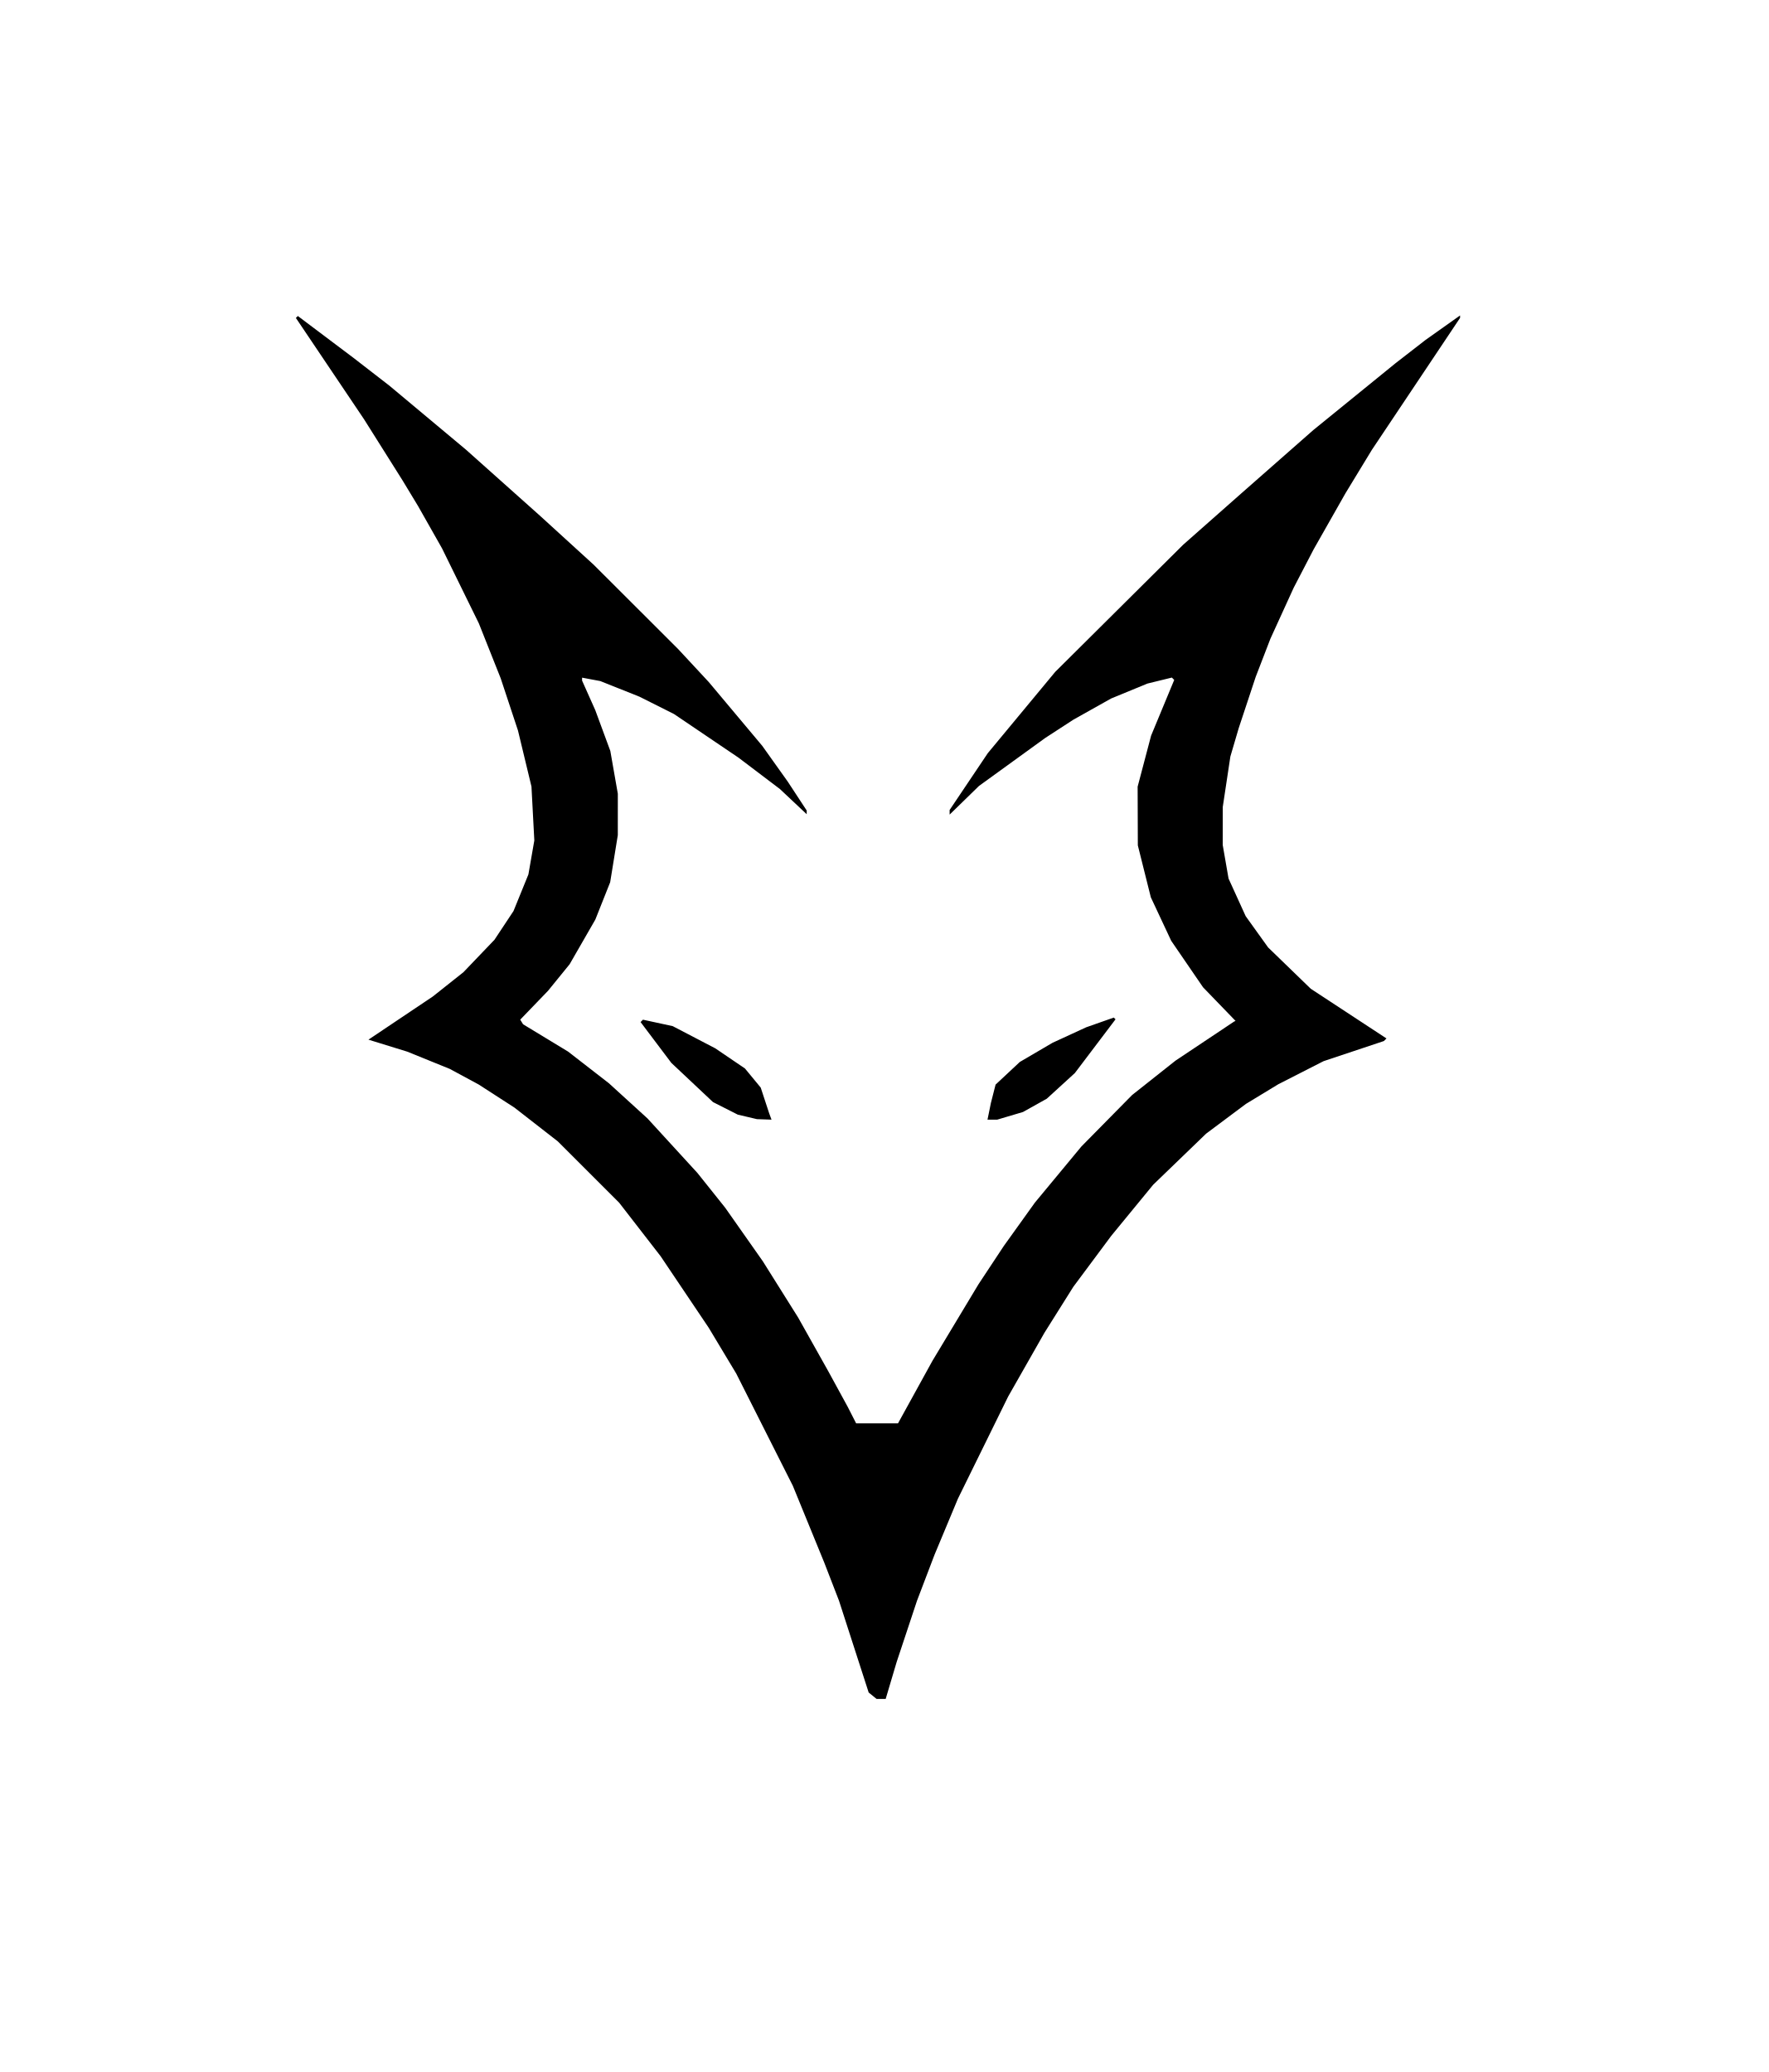
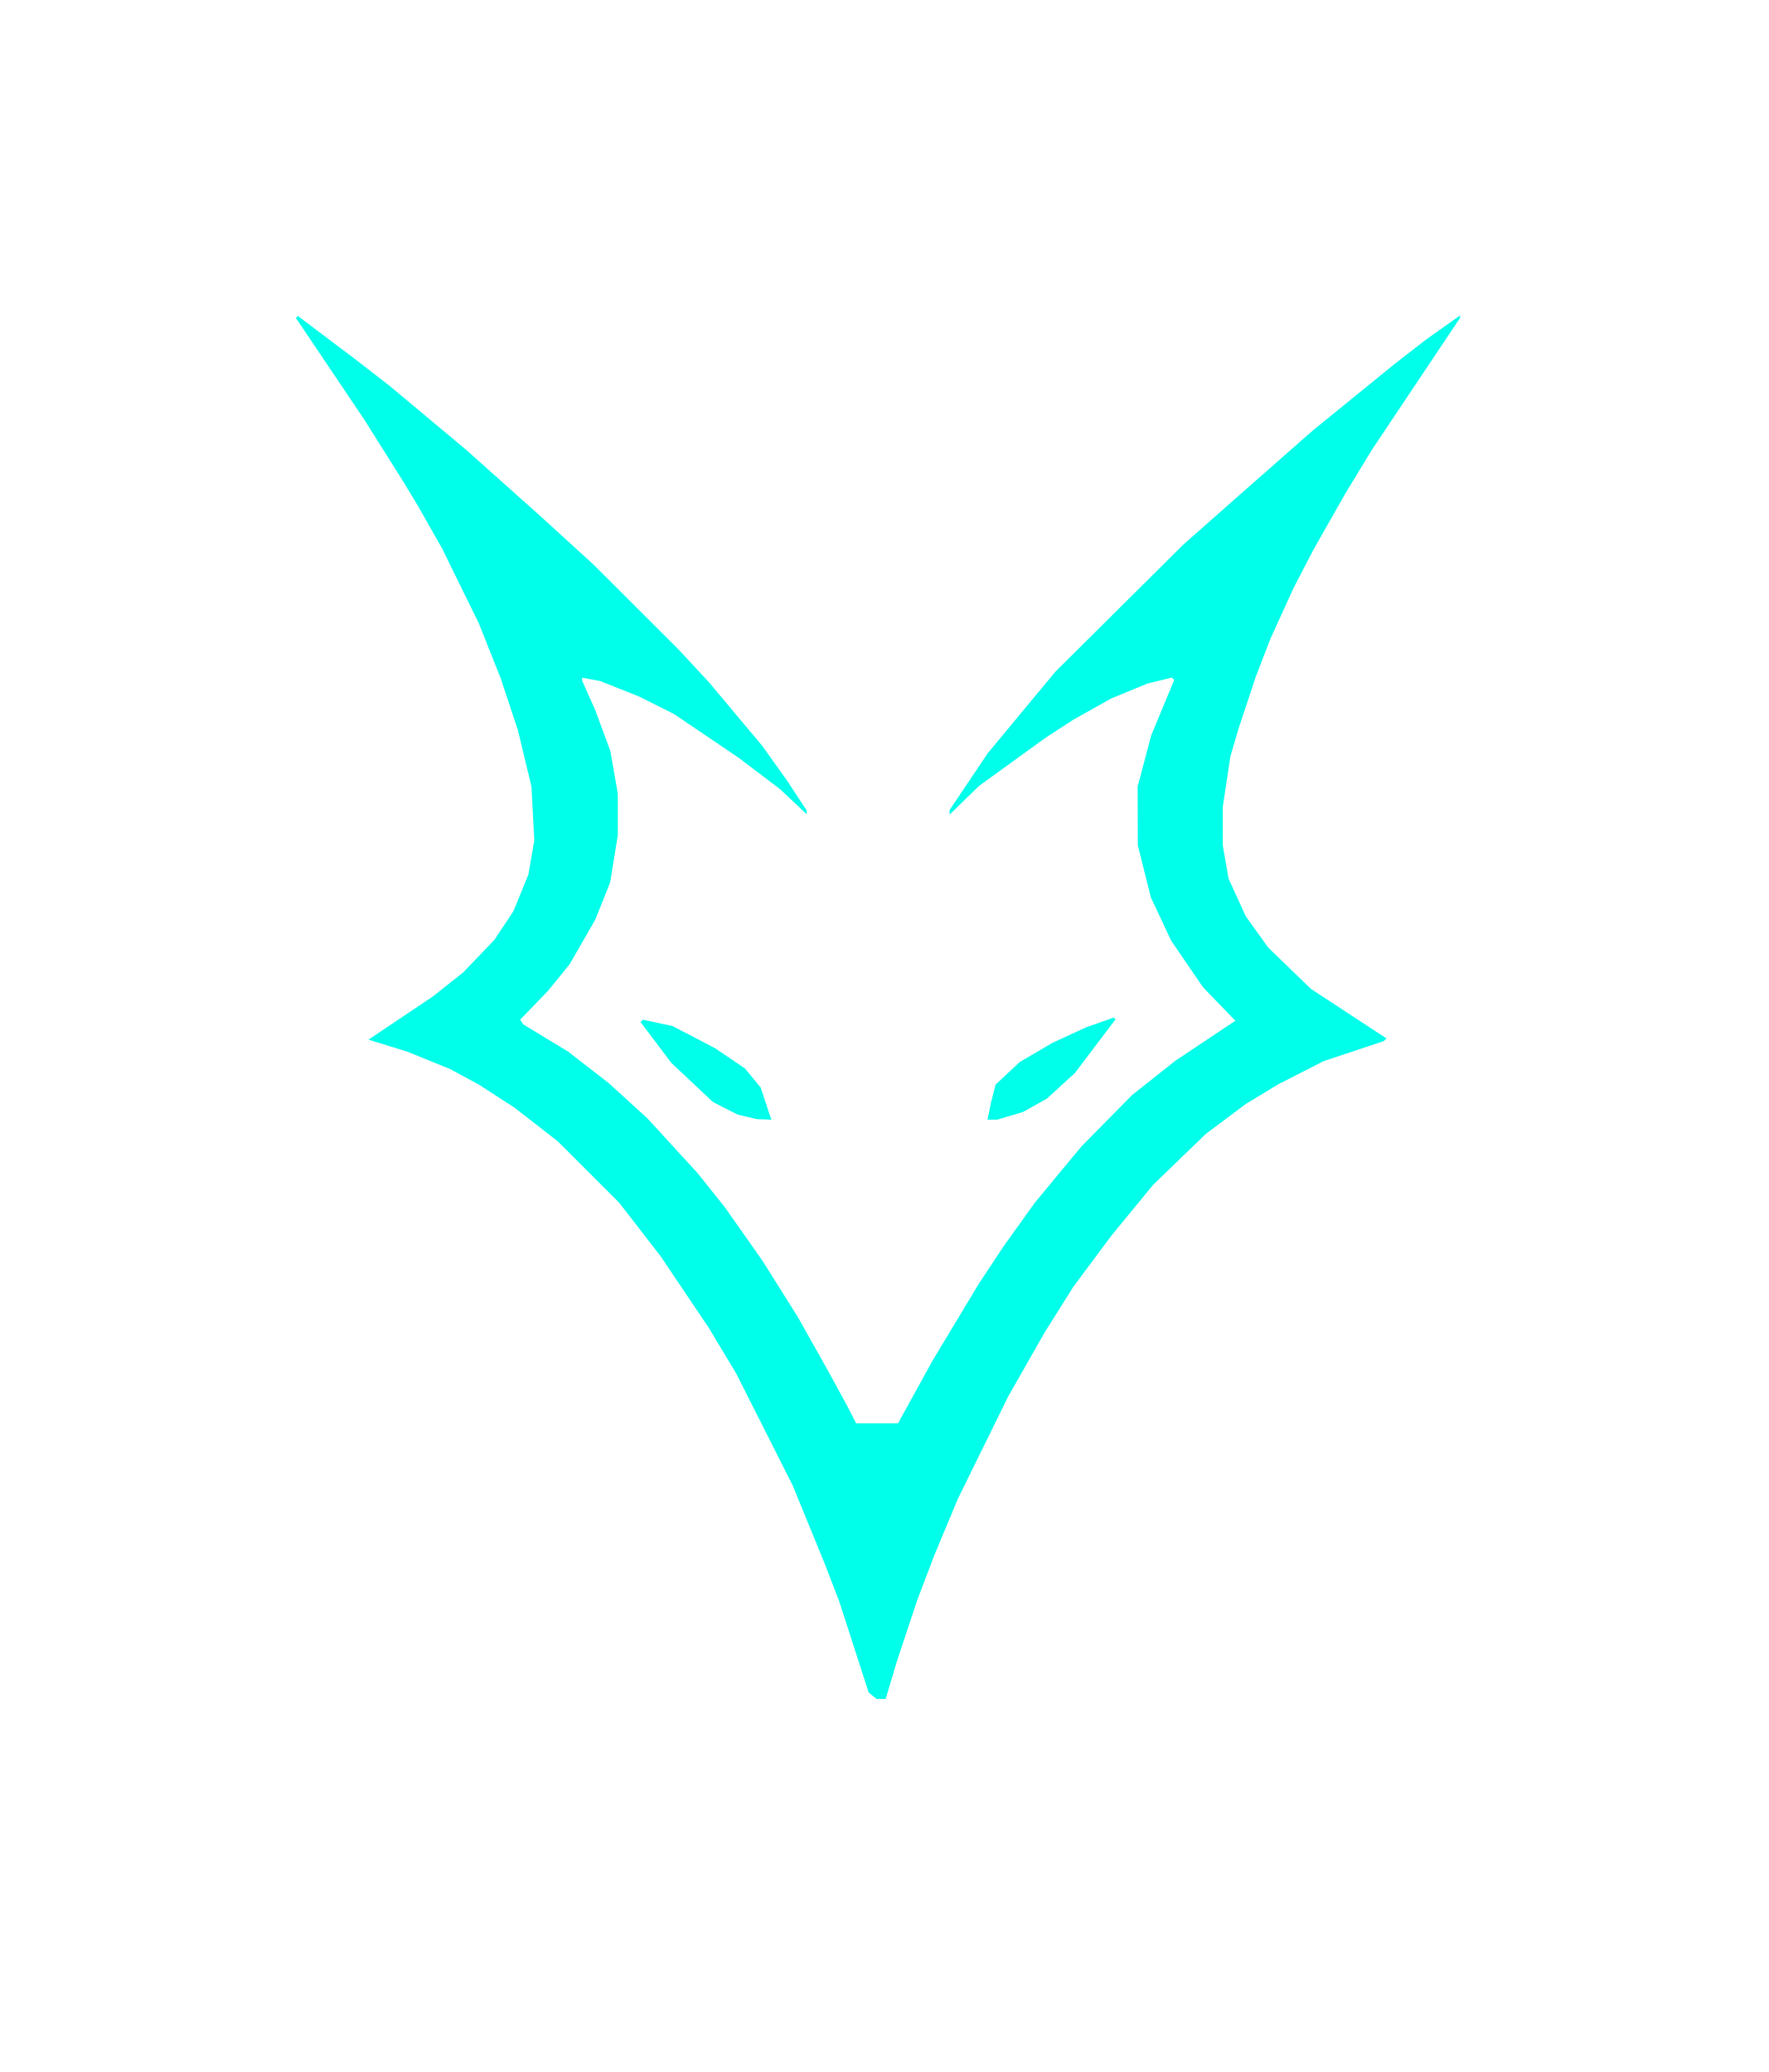
<svg xmlns="http://www.w3.org/2000/svg" width="554.4" height="649.6" version="1.1" viewBox="0 0 554.4 649.6">
-   <path d="m273.53 531.63-1.24-1-9.307-28.8-4.642-12-9.818-24-17.748-35.2-8.651-14.4-15.06-22.4-13.001-16.784-19.226-19.216-13.574-10.574-11.2-7.237-9.059-4.893-13.342-5.418-12.169-3.76 20.169-13.528 9.6-7.622 9.731-10.168 5.961-8.998 4.676-11.49 1.854-10.644-.446-8.45-.446-8.45-4.23-17.567-5.415-16.362-3.426-8.619-3.426-8.619-11.531-23.496-7.537-13.304-4.838-8-12.086-19.2-21.358-31.75.612-.612 17.504 13.176 11.2 8.674 24 20.062 23.2 20.715 16.8 15.328 26.449 26.408 9.656 10.4 16.766 20 7.979 11.2 2.975 4.536 2.975 4.536v1.161l-8.4-7.896-12.975-9.836-20.234-13.684-10.792-5.418-12.287-4.904-2.857-.536-2.857-.536v.932l4.127 9.246 4.722 12.8 1.176 6.705 1.176 6.705-.006 12.99-2.394 14.758-4.653 11.712-8.052 13.994-6.777 8.336-8.711 9.041.899 1.454 14.094 8.554 12.8 9.932 12.087 11.02 15.664 17.105 8.699 10.895 11.805 16.8 11.046 17.6 9.429 16.8 6.113 11.2 2.653 5.2h13.131l10.79-19.6 14.435-24 7.932-12 9.748-13.6 14.579-17.6 15.89-16.128 13.6-10.775 18.4-12.278.427-.179-10.184-10.541-9.981-14.573-6.392-13.64-2.037-8.143-2.037-8.143-.062-18.4 2.11-8 2.11-8 7.247-17.467-.738-.738-7.661 1.879-11.368 4.677-11.832 6.636-8.8 5.72-20.8 15.067-9.2 8.978v-1.442l11.966-17.817 21.136-25.491 40.099-39.849 18.279-16.151 22.521-19.81 25.818-20.99 9.382-7.277 10.8-7.663v.766l-27.647 41.375-8.27 13.6-9.989 17.6-6.234 12-7.306 16-4.625 12-2.65 8-2.65 8-1.315 4.471-1.315 4.471-1.195 7.929-1.195 7.929-.005 5.934-.005 5.934 1.829 10.531 5.368 11.792 3.518 4.904 3.518 4.904 13.368 12.954 23.735 15.578-.405.405-.405.405-18.925 6.318-14.174 7.228-10.16 6.173-12.466 9.315-16.602 16.025-13.127 16-11.902 16-9.045 14.4-11.38 20-15.733 32-3.673 8.8-3.673 8.8-5.487 14.4-6.376 19.2-3.447 11.6h-2.848l-1.24-1zm-39.27-181.47-3.003-.708-7.768-3.936-13.046-12.273-9.652-12.809.374-.374.374-.374 9.324 2.022 13.355 6.965 9.292 6.31 4.94 5.994 1.323 4.025 1.323 4.025.369 1 .369 1-4.571-.161zm75.805-1.732.529-2.6.736-2.892.736-2.892 7.596-7.105 10.259-6.012 10.541-4.854 8.662-3.049.271.271.271.271-12.746 16.847-8.806 8.048-7.447 4.162-8.097 2.405h-3.037z" stroke-width=".8" />
+   <path fill="rgb(0, 255, 234)" d="m273.53 531.63-1.24-1-9.307-28.8-4.642-12-9.818-24-17.748-35.2-8.651-14.4-15.06-22.4-13.001-16.784-19.226-19.216-13.574-10.574-11.2-7.237-9.059-4.893-13.342-5.418-12.169-3.76 20.169-13.528 9.6-7.622 9.731-10.168 5.961-8.998 4.676-11.49 1.854-10.644-.446-8.45-.446-8.45-4.23-17.567-5.415-16.362-3.426-8.619-3.426-8.619-11.531-23.496-7.537-13.304-4.838-8-12.086-19.2-21.358-31.75.612-.612 17.504 13.176 11.2 8.674 24 20.062 23.2 20.715 16.8 15.328 26.449 26.408 9.656 10.4 16.766 20 7.979 11.2 2.975 4.536 2.975 4.536v1.161l-8.4-7.896-12.975-9.836-20.234-13.684-10.792-5.418-12.287-4.904-2.857-.536-2.857-.536v.932l4.127 9.246 4.722 12.8 1.176 6.705 1.176 6.705-.006 12.99-2.394 14.758-4.653 11.712-8.052 13.994-6.777 8.336-8.711 9.041.899 1.454 14.094 8.554 12.8 9.932 12.087 11.02 15.664 17.105 8.699 10.895 11.805 16.8 11.046 17.6 9.429 16.8 6.113 11.2 2.653 5.2h13.131l10.79-19.6 14.435-24 7.932-12 9.748-13.6 14.579-17.6 15.89-16.128 13.6-10.775 18.4-12.278.427-.179-10.184-10.541-9.981-14.573-6.392-13.64-2.037-8.143-2.037-8.143-.062-18.4 2.11-8 2.11-8 7.247-17.467-.738-.738-7.661 1.879-11.368 4.677-11.832 6.636-8.8 5.72-20.8 15.067-9.2 8.978v-1.442l11.966-17.817 21.136-25.491 40.099-39.849 18.279-16.151 22.521-19.81 25.818-20.99 9.382-7.277 10.8-7.663v.766l-27.647 41.375-8.27 13.6-9.989 17.6-6.234 12-7.306 16-4.625 12-2.65 8-2.65 8-1.315 4.471-1.315 4.471-1.195 7.929-1.195 7.929-.005 5.934-.005 5.934 1.829 10.531 5.368 11.792 3.518 4.904 3.518 4.904 13.368 12.954 23.735 15.578-.405.405-.405.405-18.925 6.318-14.174 7.228-10.16 6.173-12.466 9.315-16.602 16.025-13.127 16-11.902 16-9.045 14.4-11.38 20-15.733 32-3.673 8.8-3.673 8.8-5.487 14.4-6.376 19.2-3.447 11.6h-2.848l-1.24-1zm-39.27-181.47-3.003-.708-7.768-3.936-13.046-12.273-9.652-12.809.374-.374.374-.374 9.324 2.022 13.355 6.965 9.292 6.31 4.94 5.994 1.323 4.025 1.323 4.025.369 1 .369 1-4.571-.161zm75.805-1.732.529-2.6.736-2.892.736-2.892 7.596-7.105 10.259-6.012 10.541-4.854 8.662-3.049.271.271.271.271-12.746 16.847-8.806 8.048-7.447 4.162-8.097 2.405h-3.037z" stroke-width=".8" />
</svg>
